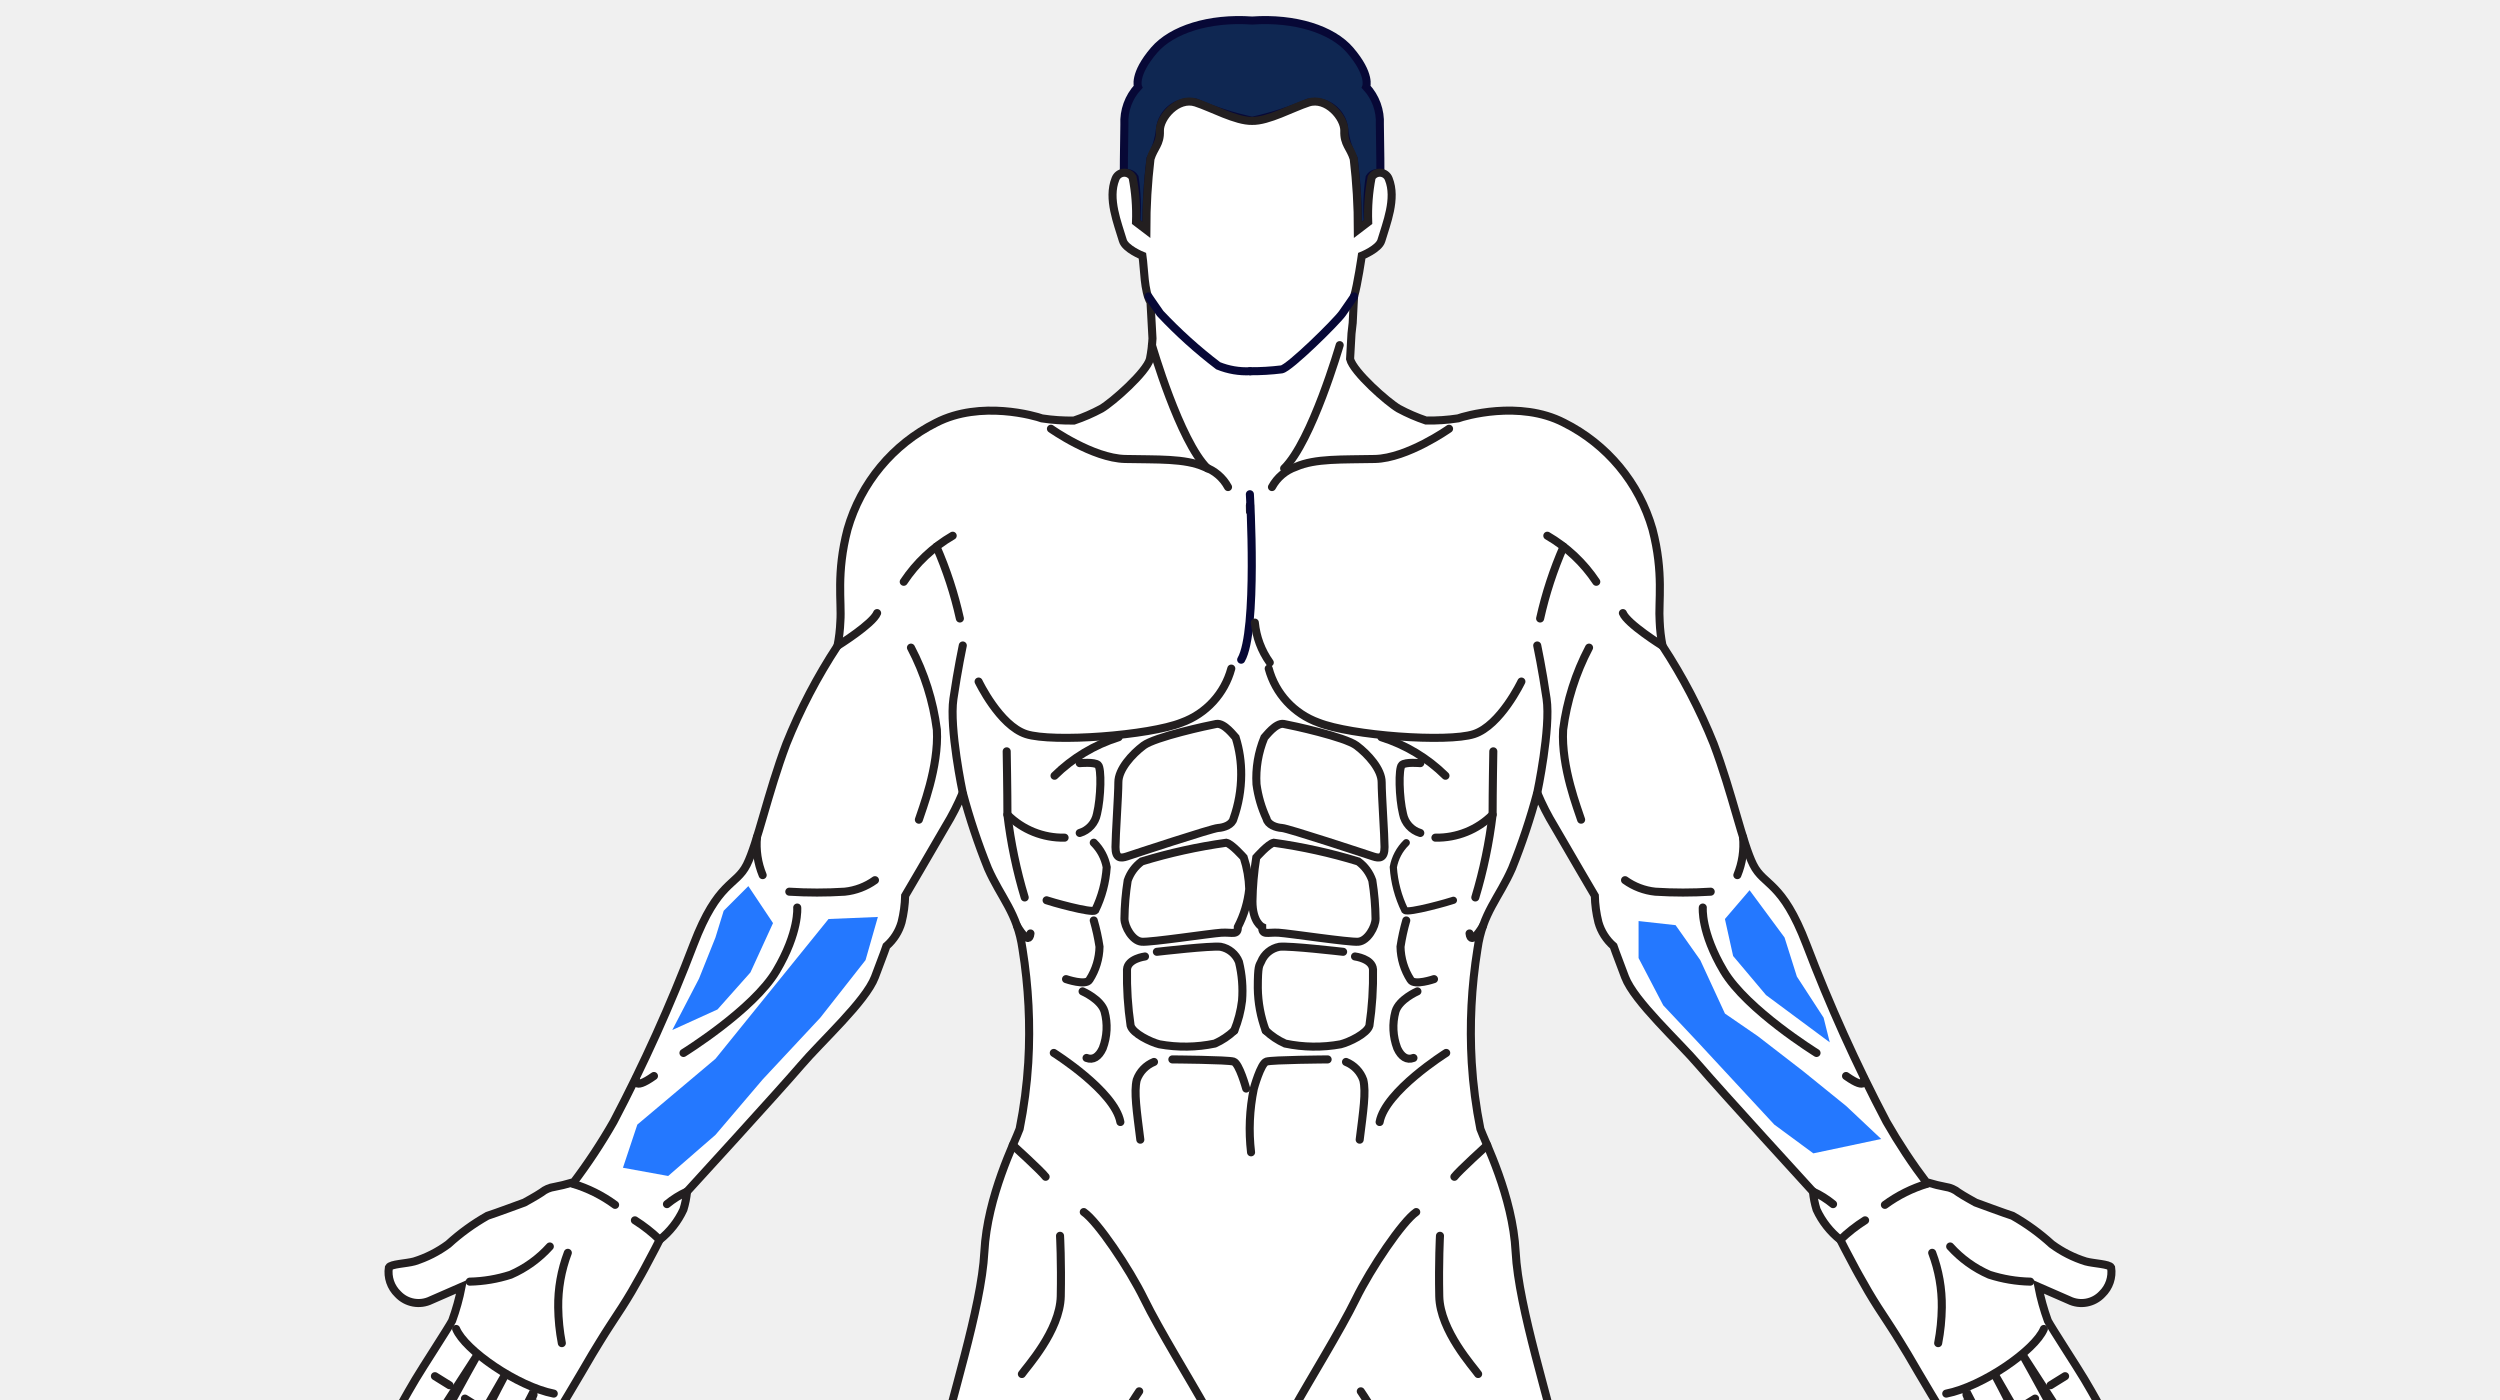
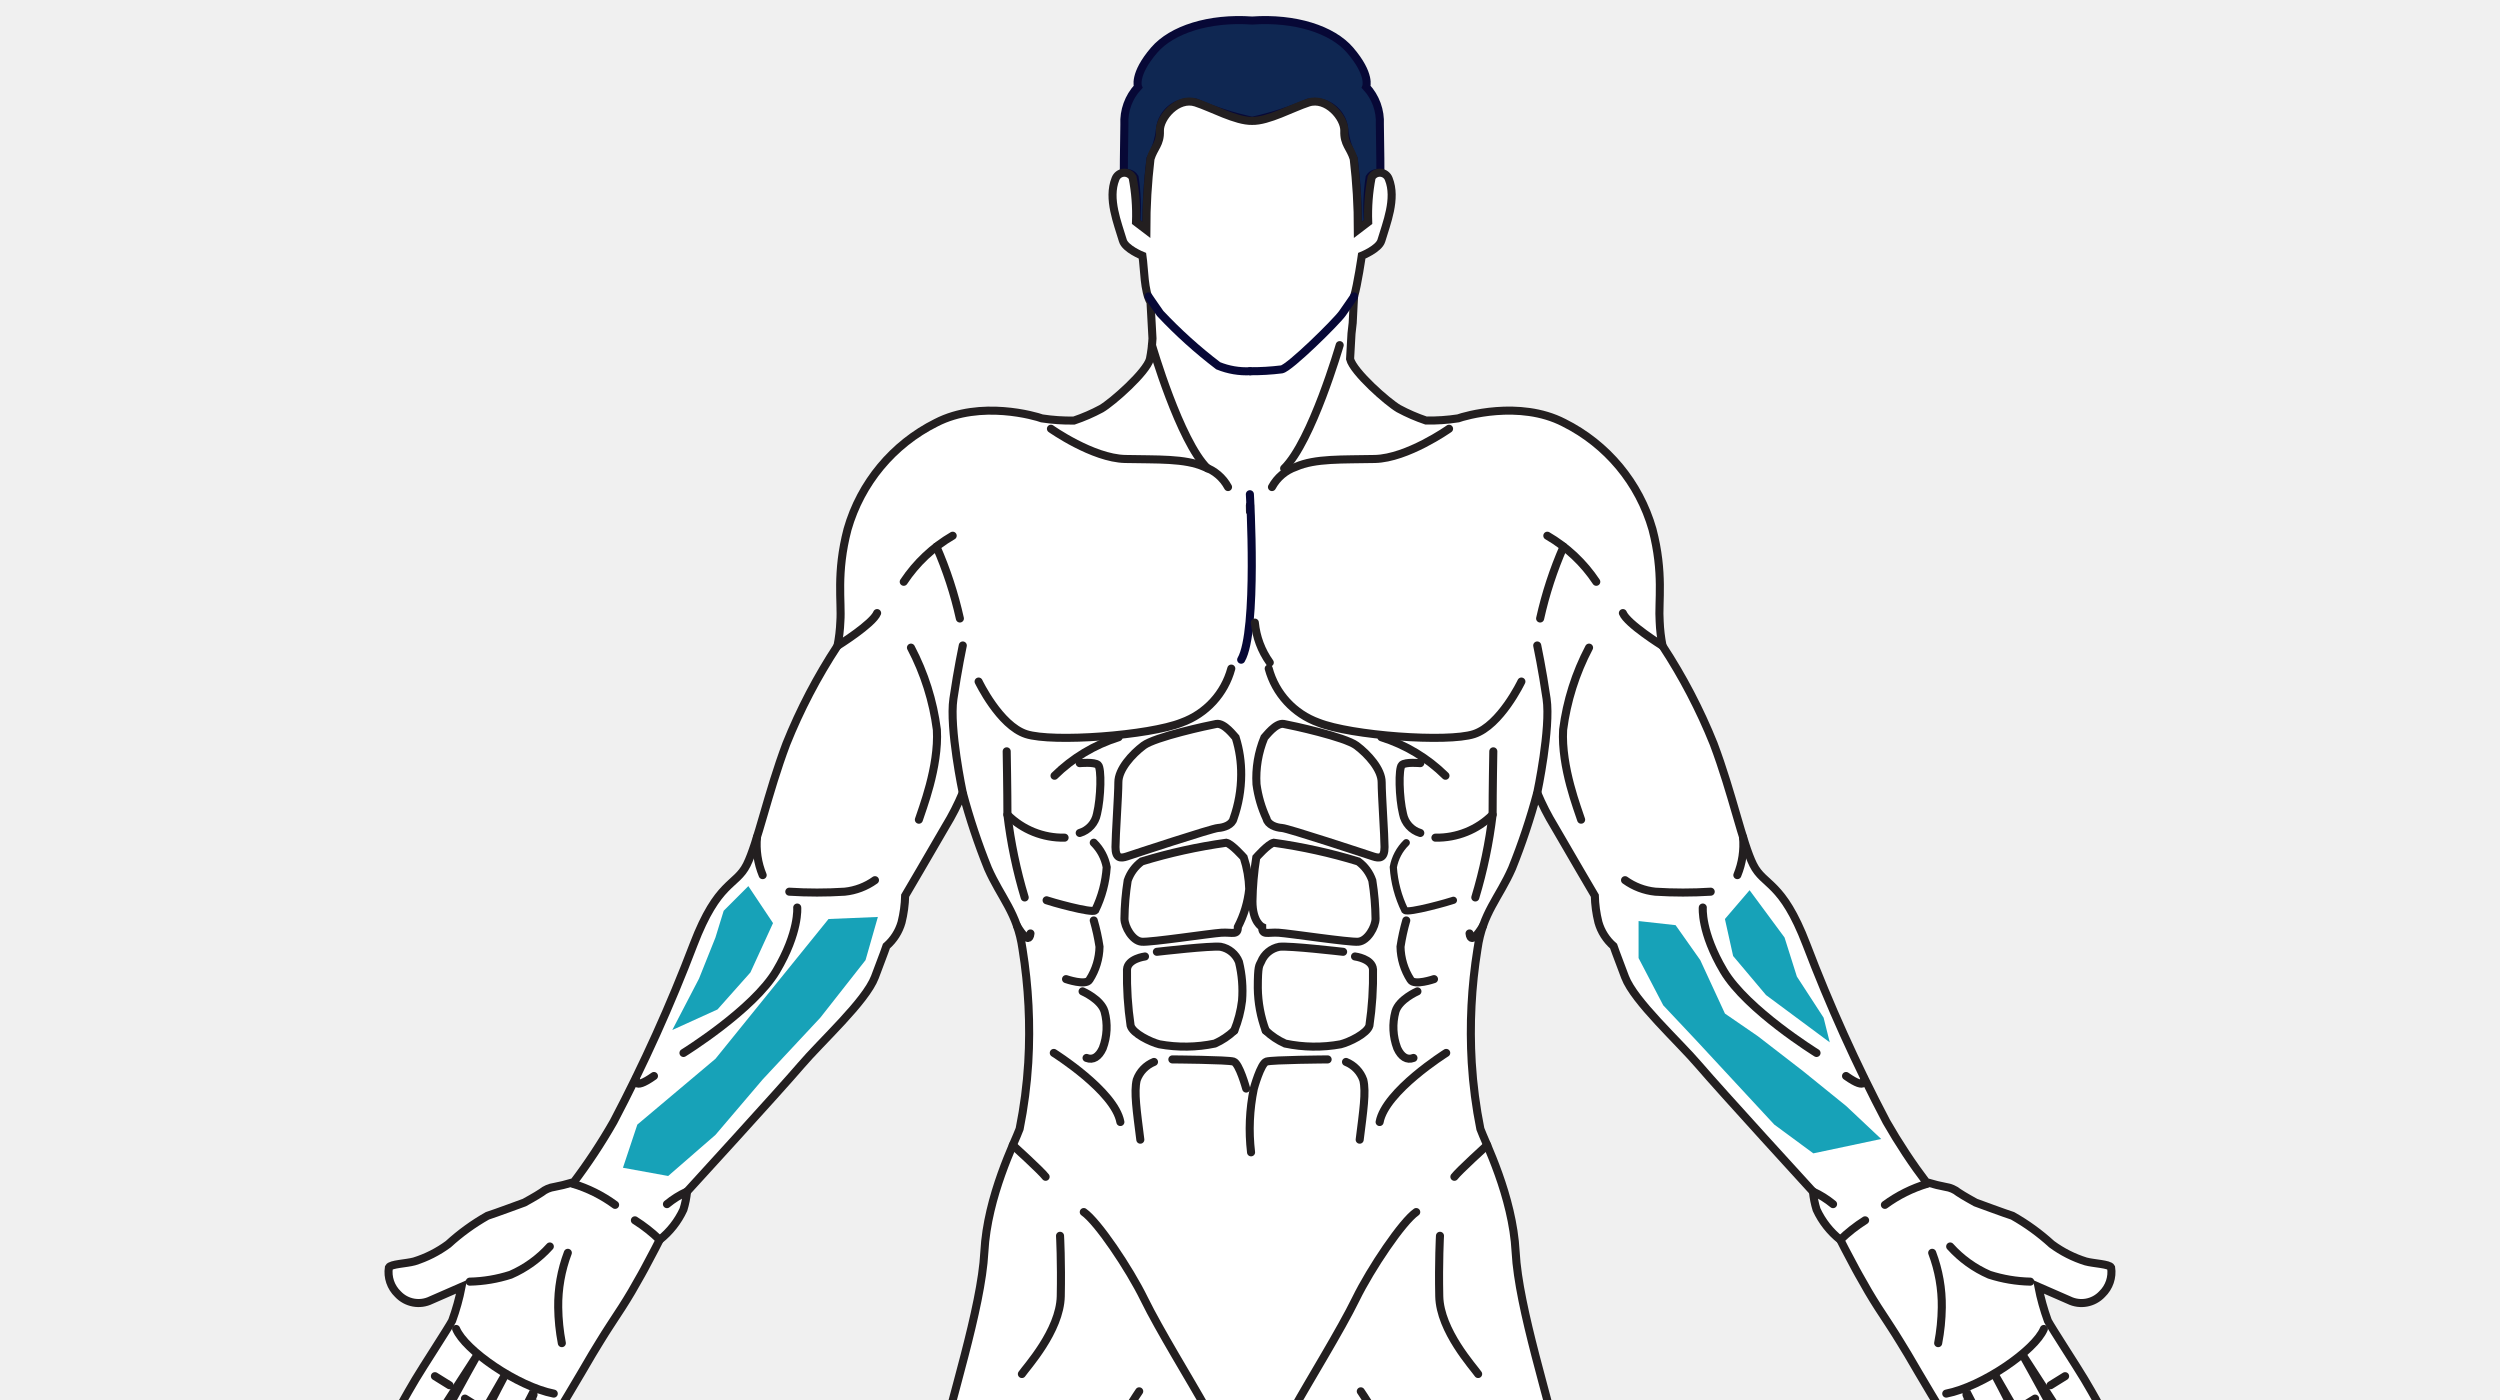
<svg xmlns="http://www.w3.org/2000/svg" id="Layer_1" data-name="Layer 1" width="200" height="112" viewBox="0 0 200 112" version="1.1">
  <defs id="defs1">
    <style id="style1">.cls-1,.cls-10,.cls-11,.cls-4,.cls-6,.cls-7,.cls-9{fill:none;}.cls-2{clip-path:url(#clip-path);}.cls-3{fill:#0f2752;}.cls-3,.cls-5,.cls-8{fill-rule:evenodd;}.cls-10,.cls-4{stroke:#070836;}.cls-10,.cls-11,.cls-4,.cls-6,.cls-7,.cls-9{stroke-linecap:round;stroke-miterlimit:2.613;}.cls-4,.cls-6{stroke-width:0.645px;}.cls-5{fill:#fff;}.cls-11,.cls-6,.cls-7,.cls-9{stroke:#231f20;}.cls-7{stroke-width:0.645px;}.cls-8{fill:#2478ff;}.cls-9{stroke-width:0.576px;}.cls-10{stroke-width:0.646px;}.cls-11{stroke-width:0.644px;}</style>
    <clipPath id="clip-path">
      <rect class="cls-1" x="26.67" y="-5.438" width="146.66" height="136.876" id="rect1" />
    </clipPath>
  </defs>
  <g class="cls-2" clip-path="url(#clip-path)" id="g102">
    <path class="cls-3" d="M100.17,9.661a24.062,24.062,0,0,1-4.511-1.458,2.417,2.417,0,0,0-2.861,2.115,6.22,6.22,0,0,1-.757,2.389,41.736,41.736,0,0,0-.334,5.68l-.799-.627a15.634,15.634,0,0,0-.138-3.564.768.768,0,0,0-.864-.328s.003-1.786.045-3.901A4.124,4.124,0,0,1,91.044,6.95s-.394-.979,1.287-2.937c1.42-1.656,4.41-2.612,7.838-2.37,3.428-.241,6.418.715,7.838,2.37,1.681,1.958,1.287,2.937,1.287,2.937a4.124,4.124,0,0,1,1.094,3.016c.042,2.115.045,3.901.045,3.901a.767.767,0,0,0-.863.328,15.634,15.634,0,0,0-.138,3.564l-.799.627a41.763,41.763,0,0,0-.334-5.68,6.218,6.218,0,0,1-.757-2.389,2.417,2.417,0,0,0-2.861-2.115A24.066,24.066,0,0,1,100.17,9.661Z" id="path1" />
    <path class="cls-4" d="M100.17,9.661a24.062,24.062,0,0,1-4.511-1.458,2.417,2.417,0,0,0-2.861,2.115,6.22,6.22,0,0,1-.757,2.389,41.736,41.736,0,0,0-.334,5.68l-.799-.627a15.634,15.634,0,0,0-.138-3.564.768.768,0,0,0-.864-.328s.003-1.786.045-3.901A4.124,4.124,0,0,1,91.044,6.95s-.394-.979,1.287-2.937c1.42-1.656,4.41-2.612,7.838-2.37,3.428-.241,6.418.715,7.838,2.37,1.681,1.958,1.287,2.937,1.287,2.937a4.124,4.124,0,0,1,1.094,3.016c.042,2.115.045,3.901.045,3.901a.767.767,0,0,0-.863.328,15.634,15.634,0,0,0-.138,3.564l-.799.627a41.763,41.763,0,0,0-.334-5.68,6.218,6.218,0,0,1-.757-2.389,2.417,2.417,0,0,0-2.861-2.115A24.066,24.066,0,0,1,100.17,9.661Z" id="path2" />
    <path class="cls-5" d="M92.041,24.178c.05.854.102,1.877.158,2.9a11.392,11.392,0,0,1-.205,1.643c-.259,1.037-2.995,3.455-3.888,3.974a14.203,14.203,0,0,1-2.188.95,15.306,15.306,0,0,1-2.563-.173c-.461-.173-4.895-1.497-8.466.346A13.76,13.76,0,0,0,67.805,42.34c-.922,3.513-.461,5.817-.576,7.372a12.499,12.499,0,0,1-.23,1.958,44.479,44.479,0,0,0-4.089,7.832c-1.497,3.974-2.304,7.948-3.168,9.675s-2.304,1.267-4.262,6.393a129.212,129.212,0,0,1-6.393,14.168,45.547,45.547,0,0,1-3.257,4.931c-.089-.032-.129-.044-.129-.044a12.843,12.843,0,0,1-1.34.325,2.116,2.116,0,0,0-1.046.453c-.376.259-1.363.8-1.363.8s-2.412.891-2.962,1.063a17.185,17.185,0,0,0-3.132,2.271,9.195,9.195,0,0,1-2.718,1.376c-.619.172-1.893.207-2.03.482a2.447,2.447,0,0,0,.723,2.134,2.265,2.265,0,0,0,2.65.482c1.342-.585,2.443-1.067,2.443-1.067a18.248,18.248,0,0,1-.757,2.719c-.31.585-2.374,3.751-2.925,4.68s-2.134,3.613-2.237,4.543.276,1.136,1.067,1.239,1.686-.791,2.099-1.48,3.958-6.16,3.958-6.16-4.543,8.087-4.68,8.913-.172,1.514,1.032,1.583,1.583-1.411,1.962-2.099,3.992-6.952,3.992-6.952-3.82,7.193-3.923,8.088.619,1.273,1.48.998,1.867-2.03,2.099-2.581,1.887-3.743,2.583-5.088v.245c-.603,1.51-2.113,4.826-1.482,5.428s1.599-1.027,2.229-2.055c.062-.101.15-.247.258-.426.723-1.168,2.813-4.67,3.699-6.205.178-.294.998-1.647,1.341-2.161.067-.101.175-.266.31-.477.466-.7.998-1.516,1.497-2.365.265-.45.526-.911.772-1.356.087-.155.167-.299.237-.43l.026-.049c.663-1.22,1.163-2.214,1.208-2.304l0,0,.002-.003.001-.001,0-.001,0-.001a6.662,6.662,0,0,0,1.9-2.419,7.098,7.098,0,0,0,.288-1.44s7.43-8.12,9.1-10.079,5.183-5.126,5.932-7.084.921-2.477.921-2.477a3.965,3.965,0,0,0,1.209-1.901,9.795,9.795,0,0,0,.288-2.131s2.131-3.628,3.225-5.529A19.819,19.819,0,0,0,77.02,63.418a52.071,52.071,0,0,0,2.016,6.047c1.037,2.361,2.361,3.571,2.764,6.45a41.725,41.725,0,0,1,.461,9.1,38.906,38.906,0,0,1-.691,5.299c-.346.979-2.591,5.356-2.822,9.848s-2.764,12.095-3.686,16.471-1.382,7.761-1.382,7.761H99.022s-.231-3.326-.231-4.075-.288-1.267,0-2.016A7.95,7.95,0,0,1,100,116.519a7.95,7.95,0,0,1,1.209,1.786c.288.749,0,1.267,0,2.016s-.231,4.075-.231,4.075H126.32s-.461-3.384-1.382-7.761-3.456-11.979-3.686-16.471-2.476-8.869-2.822-9.848a38.906,38.906,0,0,1-.691-5.299,41.731,41.731,0,0,1,.46-9.1c.403-2.88,1.728-4.089,2.764-6.45a52.08,52.08,0,0,0,2.016-6.047,19.819,19.819,0,0,0,1.382,2.707c1.094,1.901,3.225,5.529,3.225,5.529a9.799,9.799,0,0,0,.288,2.131,3.964,3.964,0,0,0,1.21,1.901s.173.518.921,2.477,4.262,5.126,5.932,7.084,9.1,10.079,9.1,10.079a7.098,7.098,0,0,0,.288,1.44,6.661,6.661,0,0,0,1.9,2.419l0,.001,0,.001.001.001.002.003,0,0c.045.09.544,1.084,1.208,2.304l.026.049c.07.131.15.276.237.43.246.445.507.906.772,1.356.499.849,1.031,1.666,1.497,2.365.135.211.243.377.31.477.343.514,1.164,1.867,1.341,2.161.886,1.535,2.976,5.037,3.699,6.205.108.179.196.325.258.426.63,1.027,1.598,2.657,2.229,2.055s-.879-3.918-1.482-5.428v-.245c.696,1.345,2.351,4.537,2.583,5.088s1.239,2.306,2.099,2.581,1.583-.103,1.48-.998-3.923-8.088-3.923-8.088,3.614,6.263,3.992,6.952.757,2.168,1.962,2.099,1.17-.757,1.032-1.583-4.68-8.913-4.68-8.913,3.544,5.471,3.958,6.16,1.308,1.583,2.099,1.48,1.17-.31,1.067-1.239-1.686-3.613-2.237-4.543-2.615-4.095-2.925-4.68a18.248,18.248,0,0,1-.757-2.719s1.101.482,2.443,1.067a2.264,2.264,0,0,0,2.65-.482,2.447,2.447,0,0,0,.723-2.134c-.137-.275-1.411-.31-2.03-.482a9.197,9.197,0,0,1-2.718-1.376,17.184,17.184,0,0,0-3.132-2.271c-.551-.172-2.962-1.063-2.962-1.063s-.987-.541-1.363-.8A2.116,2.116,0,0,0,155.64,94.95a12.85,12.85,0,0,1-1.34-.325s-.04.013-.129.044a45.547,45.547,0,0,1-3.257-4.931,129.212,129.212,0,0,1-6.393-14.168c-1.958-5.126-3.398-4.665-4.262-6.393s-1.67-5.702-3.167-9.675a44.479,44.479,0,0,0-4.089-7.832,12.499,12.499,0,0,1-.23-1.958c-.115-1.555.346-3.859-.576-7.372a13.759,13.759,0,0,0-7.084-8.524c-3.571-1.843-8.005-.518-8.466-.346a15.303,15.303,0,0,1-2.563.173,14.202,14.202,0,0,1-2.189-.95c-.893-.518-3.628-2.937-3.888-3.974v0l.113-2.033.096-.856c.045-1.071.11-2.116.11-2.116.279-.923.616-3.252.616-3.252s1.371-.548,1.567-1.214c.403-1.37,1.23-3.355.591-4.935a.76.76,0,0,0-1.371-.117,15.733,15.733,0,0,0-.274,3.564l-.823.627a48.212,48.212,0,0,0-.334-5.68c-.274-.901-.792-1.175-.753-2.232s-1.416-2.743-2.865-2.272c-1.296.42-3.222,1.499-4.512,1.469-1.289.03-3.215-1.049-4.511-1.469-1.449-.47-2.904,1.215-2.865,2.272s-.479,1.331-.753,2.232a48.198,48.198,0,0,0-.334,5.68l-.823-.627a15.722,15.722,0,0,0-.274-3.564.76.76,0,0,0-1.371.117c-.639,1.58.188,3.565.591,4.935.196.666,1.567,1.214,1.567,1.214C91.55,21.521,91.522,23.296,92.041,24.178Z" id="path3" />
    <path class="cls-6" d="M92.041,24.178c.05.854.102,1.877.158,2.9a11.392,11.392,0,0,1-.205,1.643c-.259,1.037-2.995,3.455-3.888,3.974a14.203,14.203,0,0,1-2.188.95,15.306,15.306,0,0,1-2.563-.173c-.461-.173-4.895-1.497-8.466.346A13.76,13.76,0,0,0,67.805,42.34c-.922,3.513-.461,5.817-.576,7.372a12.499,12.499,0,0,1-.23,1.958,44.479,44.479,0,0,0-4.089,7.832c-1.497,3.974-2.304,7.948-3.168,9.675s-2.304,1.267-4.262,6.393a129.212,129.212,0,0,1-6.393,14.168,45.547,45.547,0,0,1-3.257,4.931c-.089-.032-.129-.044-.129-.044a12.843,12.843,0,0,1-1.34.325,2.116,2.116,0,0,0-1.046.453c-.376.259-1.363.8-1.363.8s-2.412.891-2.962,1.063a17.185,17.185,0,0,0-3.132,2.271,9.195,9.195,0,0,1-2.718,1.376c-.619.172-1.893.207-2.03.482a2.447,2.447,0,0,0,.723,2.134,2.265,2.265,0,0,0,2.65.482c1.342-.585,2.443-1.067,2.443-1.067a18.248,18.248,0,0,1-.757,2.719c-.31.585-2.374,3.751-2.925,4.68s-2.134,3.613-2.237,4.543.276,1.136,1.067,1.239,1.686-.791,2.099-1.48,3.958-6.16,3.958-6.16-4.543,8.087-4.68,8.913-.172,1.514,1.032,1.583,1.583-1.411,1.962-2.099,3.992-6.952,3.992-6.952-3.82,7.193-3.923,8.088.619,1.273,1.48.998,1.867-2.03,2.099-2.581,1.887-3.743,2.583-5.088v.245c-.603,1.51-2.113,4.826-1.482,5.428s1.599-1.027,2.229-2.055c.062-.101.15-.247.258-.426.723-1.168,2.813-4.67,3.699-6.205.178-.294.998-1.647,1.341-2.161.067-.101.175-.266.31-.477.466-.7.998-1.516,1.497-2.365.265-.45.526-.911.772-1.356.087-.155.167-.299.237-.43l.026-.049c.663-1.22,1.163-2.214,1.208-2.304l0,0,.002-.003.001-.001,0-.001,0-.001a6.662,6.662,0,0,0,1.9-2.419,7.098,7.098,0,0,0,.288-1.44s7.43-8.12,9.1-10.079,5.183-5.126,5.932-7.084.921-2.477.921-2.477a3.965,3.965,0,0,0,1.209-1.901,9.795,9.795,0,0,0,.288-2.131s2.131-3.628,3.225-5.529A19.819,19.819,0,0,0,77.02,63.418a52.071,52.071,0,0,0,2.016,6.047c1.037,2.361,2.361,3.571,2.764,6.45a41.725,41.725,0,0,1,.461,9.1,38.906,38.906,0,0,1-.691,5.299c-.346.979-2.591,5.356-2.822,9.848s-2.764,12.095-3.686,16.471-1.382,7.761-1.382,7.761H99.022s-.231-3.326-.231-4.075-.288-1.267,0-2.016A7.95,7.95,0,0,1,100,116.519a7.95,7.95,0,0,1,1.209,1.786c.288.749,0,1.267,0,2.016s-.231,4.075-.231,4.075H126.32s-.461-3.384-1.382-7.761-3.456-11.979-3.686-16.471-2.476-8.869-2.822-9.848a38.906,38.906,0,0,1-.691-5.299,41.731,41.731,0,0,1,.46-9.1c.403-2.88,1.728-4.089,2.764-6.45a52.08,52.08,0,0,0,2.016-6.047,19.819,19.819,0,0,0,1.382,2.707c1.094,1.901,3.225,5.529,3.225,5.529a9.799,9.799,0,0,0,.288,2.131,3.964,3.964,0,0,0,1.21,1.901s.173.518.921,2.477,4.262,5.126,5.932,7.084,9.1,10.079,9.1,10.079a7.098,7.098,0,0,0,.288,1.44,6.661,6.661,0,0,0,1.9,2.419l0,.001,0,.001.001.001.002.003,0,0c.045.09.544,1.084,1.208,2.304l.026.049c.07.131.15.276.237.43.246.445.507.906.772,1.356.499.849,1.031,1.666,1.497,2.365.135.211.243.377.31.477.343.514,1.164,1.867,1.341,2.161.886,1.535,2.976,5.037,3.699,6.205.108.179.196.325.258.426.63,1.027,1.598,2.657,2.229,2.055s-.879-3.918-1.482-5.428v-.245c.696,1.345,2.351,4.537,2.583,5.088s1.239,2.306,2.099,2.581,1.583-.103,1.48-.998-3.923-8.088-3.923-8.088,3.614,6.263,3.992,6.952.757,2.168,1.962,2.099,1.17-.757,1.032-1.583-4.68-8.913-4.68-8.913,3.544,5.471,3.958,6.16,1.308,1.583,2.099,1.48,1.17-.31,1.067-1.239-1.686-3.613-2.237-4.543-2.615-4.095-2.925-4.68a18.248,18.248,0,0,1-.757-2.719s1.101.482,2.443,1.067a2.264,2.264,0,0,0,2.65-.482,2.447,2.447,0,0,0,.723-2.134c-.137-.275-1.411-.31-2.03-.482a9.197,9.197,0,0,1-2.718-1.376,17.184,17.184,0,0,0-3.132-2.271c-.551-.172-2.962-1.063-2.962-1.063s-.987-.541-1.363-.8A2.116,2.116,0,0,0,155.64,94.95a12.85,12.85,0,0,1-1.34-.325s-.04.013-.129.044a45.547,45.547,0,0,1-3.257-4.931,129.212,129.212,0,0,1-6.393-14.168c-1.958-5.126-3.398-4.665-4.262-6.393s-1.67-5.702-3.167-9.675a44.479,44.479,0,0,0-4.089-7.832,12.499,12.499,0,0,1-.23-1.958c-.115-1.555.346-3.859-.576-7.372a13.759,13.759,0,0,0-7.084-8.524c-3.571-1.843-8.005-.518-8.466-.346a15.303,15.303,0,0,1-2.563.173,14.202,14.202,0,0,1-2.189-.95c-.893-.518-3.628-2.937-3.888-3.974v0l.113-2.033.096-.856c.045-1.071.11-2.116.11-2.116.279-.923.616-3.252.616-3.252s1.371-.548,1.567-1.214c.403-1.37,1.23-3.355.591-4.935a.76.76,0,0,0-1.371-.117,15.733,15.733,0,0,0-.274,3.564l-.823.627a48.212,48.212,0,0,0-.334-5.68c-.274-.901-.792-1.175-.753-2.232s-1.416-2.743-2.865-2.272c-1.296.42-3.222,1.499-4.512,1.469-1.289.03-3.215-1.049-4.511-1.469-1.449-.47-2.904,1.215-2.865,2.272s-.479,1.331-.753,2.232a48.198,48.198,0,0,0-.334,5.68l-.823-.627a15.722,15.722,0,0,0-.274-3.564.76.76,0,0,0-1.371.117c-.639,1.58.188,3.565.591,4.935.196.666,1.567,1.214,1.567,1.214C91.55,21.521,91.522,23.296,92.041,24.178Z" id="path4" />
    <path class="cls-6" d="M76.215,42.857a11.807,11.807,0,0,0-3.916,3.686" id="path5" />
    <path class="cls-6" d="M74.913,43.734A31.063,31.063,0,0,1,76.791,49.48" id="path6" />
    <path class="cls-6" d="M78.288,54.524s1.67,3.513,3.801,4.204,9.848.115,12.44-.922a6.343,6.343,0,0,0,3.974-4.319" id="path7" />
    <path class="cls-6" d="M77.02,63.418s-1.092-5.156-.746-7.518.749-4.262.749-4.262" id="path8" />
    <path class="cls-6" d="M81.356,74.058s.966,1.712,1.081.618" id="path9" />
    <path class="cls-6" d="M81.976,71.797a38.981,38.981,0,0,1-1.382-6.623c0-1.843-.058-5.068-.058-5.068" id="path10" />
    <path class="cls-6" d="M60.559,66.965a6.396,6.396,0,0,0,.454,3.046" id="path11" />
    <path class="cls-6" d="M63.144,71.335a35.518,35.518,0,0,0,4.435,0,5.032,5.032,0,0,0,2.419-.921" id="path12" />
    <path class="cls-6" d="M66.998,51.67s2.826-1.759,3.171-2.623" id="path13" />
    <path class="cls-6" d="M72.877,51.811A19.453,19.453,0,0,1,74.95,58.377c.173,2.995-1.21,6.45-1.44,7.199" id="path14" />
    <path class="cls-6" d="M50.88,86.257s-.349,1.09,1.437-.177" id="path15" />
    <path class="cls-6" d="M54.678,84.237s5.586-3.456,7.43-6.566,1.67-5.068,1.67-5.068" id="path16" />
    <path class="cls-6" d="M45.804,94.692a11.145,11.145,0,0,1,3.404,1.697" id="path17" />
    <path class="cls-6" d="M52.773,99.183a12.155,12.155,0,0,0-1.981-1.557" id="path18" />
    <path class="cls-6" d="M54.962,95.325a7.307,7.307,0,0,0-1.606,1.006" id="path19" />
    <path class="cls-6" d="M99.995,116.027a9.184,9.184,0,0,1-3.502-3.34c-1.21-2.188-3.744-6.278-4.953-8.754s-3.744-6.22-4.838-6.969" id="path20" />
    <path class="cls-6" d="M81.025,91.612s2.279,2.07,2.624,2.531" id="path21" />
    <path class="cls-6" d="M91.137,111.305s-5.759,8.441-5.759,13.09" id="path22" />
    <path class="cls-6" d="M84.803,98.864s.115,2.073.058,4.838-2.764,5.702-3.11,6.22" id="path23" />
    <path class="cls-7" d="M98.683,65.489c-.115.489-.749.72-1.238.749s-6.767,2.102-7.285,2.275-.921.173-.921-.749.23-4.146.23-5.183,1.094-2.246,2.016-2.937,5.183-1.612,5.817-1.728,1.44.979,1.555,1.094a9.701,9.701,0,0,1,.438,2.972A10.595,10.595,0,0,1,98.683,65.489Z" id="path24" />
    <path class="cls-7" d="M99.028,74.157c.007.701-.432.403-1.325.461s-5.615.778-6.364.72-1.383-1.209-1.383-1.843a20.765,20.765,0,0,1,.259-3.053,3.174,3.174,0,0,1,1.123-1.526,43.865,43.865,0,0,1,6.767-1.497c.432.086,1.394,1.18,1.394,1.18a8.868,8.868,0,0,1,.44,2.528A8.515,8.515,0,0,1,99.028,74.157Z" id="path25" />
    <path class="cls-6" d="M91.6,76.518s-1.382.173-1.44,1.037a27.586,27.586,0,0,0,.288,4.492c.173.634,1.613,1.325,2.304,1.497a11.534,11.534,0,0,0,4.434-.058A5.624,5.624,0,0,0,98.741,82.45" id="path26" />
    <path class="cls-7" d="M92.55,76.144c.288-.029,4.233-.49,5.097-.403A1.974,1.974,0,0,1,99.115,76.95a9.72,9.72,0,0,1,.249,3.105A9.196,9.196,0,0,1,98.741,82.45" id="path27" />
    <path class="cls-6" d="M92.32,84.955a2.437,2.437,0,0,0-1.382,1.44c-.23.979,0,2.476.288,4.78" id="path28" />
    <path class="cls-6" d="M93.789,84.753s4.435.029,4.895.173,1.01,2.159,1.01,2.159" id="path29" />
    <path class="cls-6" d="M80.593,65.173a6.3,6.3,0,0,0,4.574,1.84" id="path39" />
    <path class="cls-6" d="M86.376,61.052s1.181-.115,1.469.144.23,2.621-.086,3.916a1.987,1.987,0,0,1-1.382,1.526" id="path40" />
    <path class="cls-6" d="M87.5,67.416a3.671,3.671,0,0,1,1.037,1.958,9.287,9.287,0,0,1-.922,3.455c-.259.259-3.686-.72-3.887-.806" id="path41" />
    <path class="cls-6" d="M87.5,73.636a16.363,16.363,0,0,1,.461,2.102,5.062,5.062,0,0,1-.806,2.649c-.288.49-1.872-.058-1.872-.058" id="path42" />
    <path class="cls-6" d="M86.607,79.309s1.469.634,1.757,1.613A4.761,4.761,0,0,1,88.22,83.859c-.317.691-.778.979-1.296.777" id="path43" />
    <path class="cls-6" d="M84.303,84.233s4.867,3.053,5.327,5.529" id="path44" />
    <path class="cls-6" d="M84.362,62.06a12.702,12.702,0,0,1,5.126-3.081" id="path45" />
    <path class="cls-6" d="M98.243,38.965a3.422,3.422,0,0,0-1.9-1.613c-1.555-.691-3.744-.576-6.335-.634S84.075,34.3,84.075,34.3" id="path46" />
    <path class="cls-6" d="M92.155,27.61s2.223,7.681,4.444,9.863" id="path47" />
    <line class="cls-6" x1="99.991" y1="40.432" x2="100" y2="40.895" id="line47" />
    <path class="cls-6" d="M43.986,99.718a9.096,9.096,0,0,1-3.137,2.262,11.476,11.476,0,0,1-3.269.551" id="path48" />
    <path class="cls-6" d="M45.426,100.225a11.855,11.855,0,0,0-.769,4.37,16.186,16.186,0,0,0,.29,2.857" id="path49" />
    <path class="cls-6" d="M36.491,106.316c.695,1.692,4.899,4.601,7.81,5.173" id="path50" />
    <line class="cls-6" x1="34.793" y1="110.094" x2="35.96" y2="110.819" id="line50" />
    <line class="cls-6" x1="37.193" y1="111.887" x2="38.36" y2="112.611" id="line51" />
    <line class="cls-6" x1="42.86" y1="112.287" x2="44.027" y2="113.011" id="line52" />
    <path class="cls-6" d="M123.786,42.857a11.806,11.806,0,0,1,3.916,3.686" id="path52" />
    <path class="cls-6" d="M125.087,43.734A31.058,31.058,0,0,0,123.21,49.48" id="path53" />
    <path class="cls-6" d="M121.712,54.524s-1.67,3.513-3.801,4.204-9.848.115-12.44-.922a6.344,6.344,0,0,1-3.974-4.319" id="path54" />
    <path class="cls-6" d="M122.981,63.418s1.092-5.156.746-7.518-.749-4.262-.749-4.262" id="path55" />
    <path class="cls-6" d="M118.645,74.058s-.966,1.712-1.081.618" id="path56" />
    <path class="cls-6" d="M118.025,71.797a38.976,38.976,0,0,0,1.383-6.623c0-1.843.057-5.068.057-5.068" id="path57" />
    <path class="cls-6" d="M139.442,66.965a6.397,6.397,0,0,1-.454,3.046" id="path58" />
    <path class="cls-6" d="M136.857,71.335a35.52,35.52,0,0,1-4.435,0,5.032,5.032,0,0,1-2.419-.921" id="path59" />
    <path class="cls-6" d="M133.002,51.67s-2.826-1.759-3.171-2.623" id="path60" />
    <path class="cls-6" d="M127.124,51.811a19.453,19.453,0,0,0-2.074,6.565c-.173,2.995,1.21,6.45,1.44,7.199" id="path61" />
    <path class="cls-6" d="M149.12,86.257s.349,1.09-1.437-.177" id="path62" />
    <path class="cls-6" d="M145.322,84.237s-5.586-3.456-7.429-6.566-1.67-5.068-1.67-5.068" id="path63" />
    <path class="cls-6" d="M154.196,94.692a11.144,11.144,0,0,0-3.404,1.697" id="path64" />
    <path class="cls-6" d="M147.227,99.183a12.16,12.16,0,0,1,1.981-1.557" id="path65" />
    <path class="cls-6" d="M145.039,95.325a7.307,7.307,0,0,1,1.606,1.006" id="path66" />
    <path class="cls-6" d="M100.005,116.027a9.184,9.184,0,0,0,3.502-3.34c1.21-2.188,3.744-6.278,4.953-8.754s3.744-6.22,4.838-6.969" id="path67" />
    <path class="cls-6" d="M118.975,91.612s-2.279,2.07-2.624,2.531" id="path68" />
    <path class="cls-6" d="M108.863,111.305s5.759,8.441,5.759,13.09" id="path69" />
    <path class="cls-6" d="M115.198,98.864s-.115,2.073-.057,4.838,2.764,5.702,3.11,6.22" id="path70" />
    <path class="cls-7" d="M101.145,59.01c.115-.115.921-1.21,1.555-1.094s4.896,1.037,5.817,1.728,2.016,1.9,2.016,2.937.23,4.262.23,5.183-.403.922-.921.749-6.796-2.246-7.285-2.275-1.123-.259-1.238-.749a9.487,9.487,0,0,1-.8-2.751A8.465,8.465,0,0,1,101.145,59.01Z" id="path71" />
    <path class="cls-7" d="M100.972,74.157c-.007.701.432.403,1.325.461s5.615.778,6.364.72,1.383-1.209,1.383-1.843a20.765,20.765,0,0,0-.259-3.053,3.174,3.174,0,0,0-1.123-1.526,43.865,43.865,0,0,0-6.767-1.497c-.432.086-1.394,1.18-1.394,1.18a24.369,24.369,0,0,0-.306,3.5C100.193,73.79,100.972,74.157,100.972,74.157Z" id="path72" />
    <path class="cls-6" d="M108.401,76.518s1.382.173,1.44,1.037a27.598,27.598,0,0,1-.288,4.492c-.173.634-1.613,1.325-2.304,1.497a11.534,11.534,0,0,1-4.435-.058,5.622,5.622,0,0,1-1.555-1.037" id="path73" />
    <path class="cls-7" d="m 107.45,76.144 c -0.288,-0.029 -4.233,-0.49 -5.097,-0.403 -0.664,0.125 -1.218,0.581 -1.469,1.209 -0.144,0.317 -0.26,0.26 -0.26,2.096 0.015,1.163 0.229,2.314 0.634,3.404" id="path74" />
    <path class="cls-6" d="M107.681,84.955a2.437,2.437,0,0,1,1.382,1.44c.23.979,0,2.476-.288,4.78" id="path75" />
    <path class="cls-7" d="M106.211,84.753s-4.435.029-4.895.173-1.009,2.159-1.009,2.159a15.995,15.995,0,0,0-.222,5.101" id="path76" />
    <path class="cls-6" d="M119.407,65.173a6.301,6.301,0,0,1-4.574,1.84" id="path86" />
    <path class="cls-6" d="M113.624,61.052s-1.181-.115-1.469.144-.231,2.621.086,3.916a1.988,1.988,0,0,0,1.382,1.526" id="path87" />
    <path class="cls-9" d="M112.501,67.416a3.67,3.67,0,0,0-1.037,1.958,9.289,9.289,0,0,0,.921,3.455c.259.259,3.686-.72,3.888-.806" id="path88" />
    <path class="cls-6" d="M112.501,73.636a16.371,16.371,0,0,0-.46,2.102,5.062,5.062,0,0,0,.806,2.649c.288.49,1.872-.058,1.872-.058" id="path89" />
    <path class="cls-6" d="M113.394,79.309s-1.469.634-1.757,1.613a4.761,4.761,0,0,0,.144,2.937c.317.691.778.979,1.296.777" id="path90" />
    <path class="cls-6" d="M115.697,84.233s-4.867,3.053-5.327,5.529" id="path91" />
    <path class="cls-6" d="M115.638,62.06a12.702,12.702,0,0,0-5.126-3.081" id="path92" />
    <path class="cls-6" d="M101.757,38.965a3.423,3.423,0,0,1,1.901-1.613c1.555-.691,3.744-.576,6.335-.634S115.925,34.3,115.925,34.3" id="path93" />
    <line class="cls-6" x1="100.01" y1="40.432" x2="100" y2="40.895" id="line93" />
    <path class="cls-6" d="M156.014,99.718a9.096,9.096,0,0,0,3.137,2.262,11.477,11.477,0,0,0,3.269.551" id="path94" />
    <path class="cls-6" d="M154.575,100.225a11.853,11.853,0,0,1,.769,4.37,16.179,16.179,0,0,1-.29,2.857" id="path95" />
    <path class="cls-6" d="M163.51,106.316c-.695,1.692-4.899,4.601-7.81,5.173" id="path96" />
    <line class="cls-6" x1="165.208" y1="110.094" x2="164.041" y2="110.819" id="line96" />
    <line class="cls-6" x1="162.808" y1="111.887" x2="161.641" y2="112.611" id="line97" />
    <line class="cls-6" x1="157.14" y1="112.287" x2="155.973" y2="113.011" id="line98" />
    <path class="cls-10" d="M99.99,39.538s.637,10.952-.696,13.237" id="path98" />
    <path class="cls-11" d="M101.582,53.004a6.592,6.592,0,0,1-1.195-3.198" id="path99" />
    <path class="cls-4" d="M100.013,29.698a19.357,19.357,0,0,0,2.52-.148c.634-.106,4.384-3.809,4.854-4.475s.939-1.36.939-1.36" id="path100" />
    <path class="cls-4" d="M100.013,29.698a6.011,6.011,0,0,1-2.556-.436,37.664,37.664,0,0,1-4.642-4.188c-.47-.666-.939-1.36-.939-1.36" id="path101" />
    <path class="cls-6" d="M107.175,27.61s-2.223,7.681-4.444,9.863" id="path102" />
-     <path style="fill:#2478ff;fill-opacity:1" d="M 59.868,70.888 57.895,72.862 57.237,75 l -1.316,3.289 -2.138,4.112 3.618,-1.645 2.632,-2.961 1.809,-3.947 z" id="path207" />
-     <path style="fill:#2478ff;fill-opacity:1" d="m 66.283,73.52 3.947,-0.164 -0.987,3.454 -3.618,4.605 -4.605,4.934 -3.783,4.441 -3.783,3.289 -3.618,-0.658 1.151,-3.454 6.25,-5.263 z" id="path208" />
-     <path style="fill:#2478ff;fill-opacity:1" d="m 137.993,73.52 1.974,-2.303 2.796,3.783 0.987,3.125 2.138,3.289 0.493,1.974 -5.099,-3.783 -2.632,-3.125 z" id="path209" />
-     <path style="fill:#2478ff;fill-opacity:1" d="m 131.086,73.684 2.961,0.329 1.974,2.796 1.974,4.276 2.632,1.809 3.618,2.796 3.454,2.796 2.796,2.632 -5.428,1.151 -3.125,-2.303 -6.25,-6.743 -2.632,-2.796 -1.974,-3.783 z" id="path210" />
+     <path style="fill:#17a2b8;fill-opacity:1" d="M 59.868,70.888 57.895,72.862 57.237,75 l -1.316,3.289 -2.138,4.112 3.618,-1.645 2.632,-2.961 1.809,-3.947 z" id="path207" />
+     <path style="fill:#17a2b8;fill-opacity:1" d="m 66.283,73.52 3.947,-0.164 -0.987,3.454 -3.618,4.605 -4.605,4.934 -3.783,4.441 -3.783,3.289 -3.618,-0.658 1.151,-3.454 6.25,-5.263 z" id="path208" />
+     <path style="fill:#17a2b8;fill-opacity:1" d="m 137.993,73.52 1.974,-2.303 2.796,3.783 0.987,3.125 2.138,3.289 0.493,1.974 -5.099,-3.783 -2.632,-3.125 z" id="path209" />
+     <path style="fill:#17a2b8;fill-opacity:1" d="m 131.086,73.684 2.961,0.329 1.974,2.796 1.974,4.276 2.632,1.809 3.618,2.796 3.454,2.796 2.796,2.632 -5.428,1.151 -3.125,-2.303 -6.25,-6.743 -2.632,-2.796 -1.974,-3.783 z" id="path210" />
  </g>
</svg>
